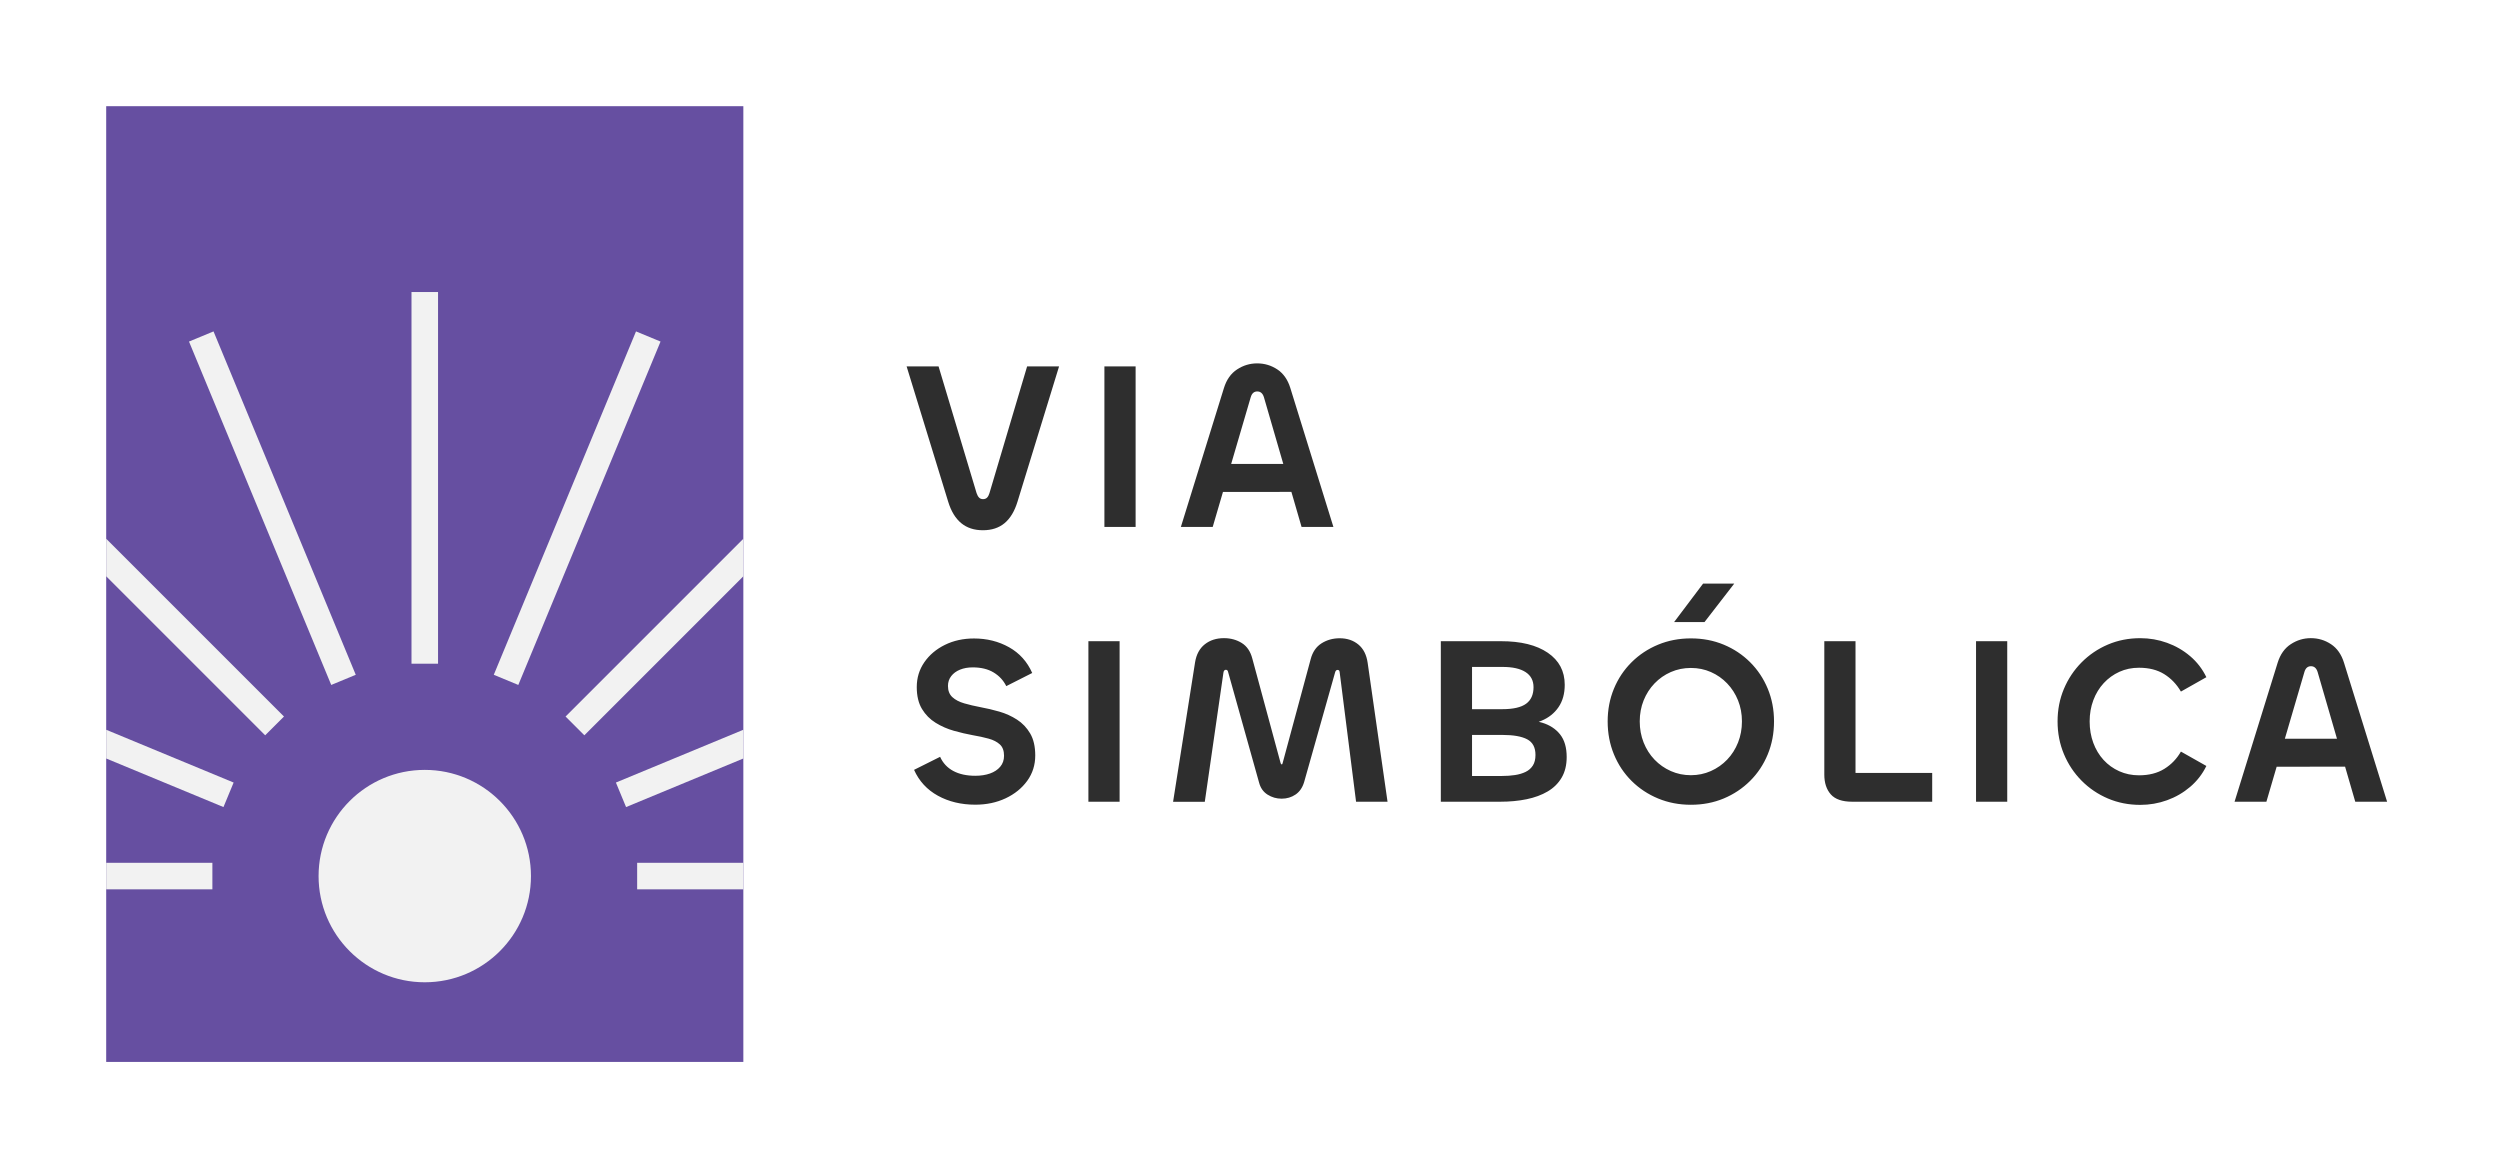
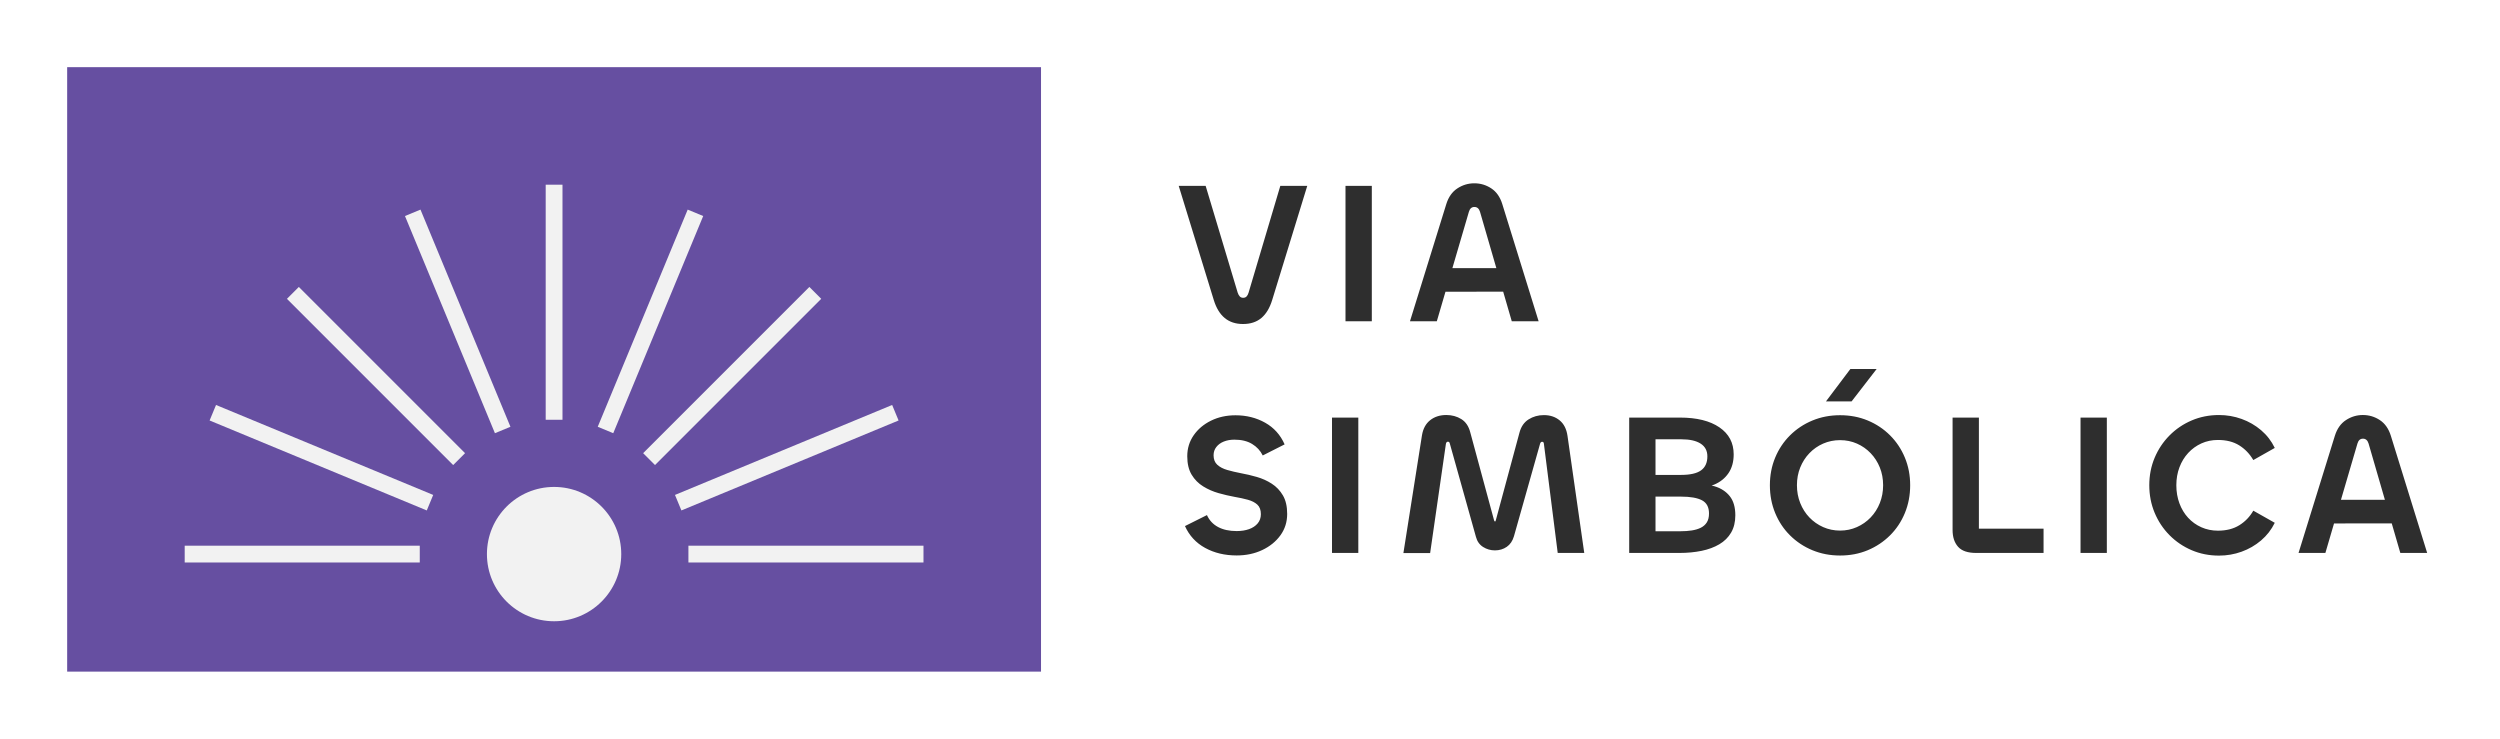
- <svg xmlns="http://www.w3.org/2000/svg" viewBox="0 0 753.352 352">
-   <defs>
-     <clipPath id="placa">
-       <rect width="192" height="288" />
-     </clipPath>
-   </defs>
+ <svg xmlns="http://www.w3.org/2000/svg" viewBox="0 0 1191.14 352">
  <g transform="translate(32 32)">
-     <rect width="192" height="288" fill="#664FA1" />
-     <g clip-path="url(#placa)">
-       <g fill="#F2F2F2" transform="translate(96 232)">
-         <rect x="-4" y="-176" width="8" height="112" transform="rotate(0)" />
-         <rect x="-4" y="-176" width="8" height="112" transform="rotate(22.5)" />
-         <rect x="-4" y="-176" width="8" height="112" transform="rotate(-22.5)" />
-         <rect x="-4" y="-176" width="8" height="112" transform="rotate(45)" />
-         <rect x="-4" y="-176" width="8" height="112" transform="rotate(-45)" />
-         <rect x="-4" y="-176" width="8" height="112" transform="rotate(67.5)" />
-         <rect x="-4" y="-176" width="8" height="112" transform="rotate(-67.5)" />
-         <rect x="-4" y="-176" width="8" height="112" transform="rotate(90)" />
-         <rect x="-4" y="-176" width="8" height="112" transform="rotate(-90)" />
-         <circle r="32" />
-       </g>
+     <rect width="464" height="288" fill="#664FA1" />
+     <g fill="#F2F2F2" transform="translate(232 232)">
+       <rect x="-4" y="-176" width="8" height="112" transform="rotate(0)" />
+       <rect x="-4" y="-176" width="8" height="112" transform="rotate(22.5)" />
+       <rect x="-4" y="-176" width="8" height="112" transform="rotate(-22.5)" />
+       <rect x="-4" y="-176" width="8" height="112" transform="rotate(45)" />
+       <rect x="-4" y="-176" width="8" height="112" transform="rotate(-45)" />
+       <rect x="-4" y="-176" width="8" height="112" transform="rotate(67.5)" />
+       <rect x="-4" y="-176" width="8" height="112" transform="rotate(-67.5)" />
+       <rect x="-4" y="-176" width="8" height="112" transform="rotate(90)" />
+       <rect x="-4" y="-176" width="8" height="112" transform="rotate(-90)" />
+       <circle r="32" />
    </g>
  </g>
  <g fill="#2E2E2E">
-     <path transform="translate(272 158.792)" d="M24.185 0.99Q20.235 0.99 17.643 -1.154Q15.051 -3.298 13.733 -7.586L1.202 -48.373H10.828L22.286 -10.187Q22.585 -9.298 23.045 -8.838Q23.506 -8.378 24.225 -8.378Q24.984 -8.378 25.441 -8.838Q25.898 -9.298 26.164 -10.187L37.51 -48.373H47.137L34.605 -7.586Q33.288 -3.298 30.731 -1.154Q28.175 0.99 24.185 0.99Z M60.803 -48.373H70.207V0H60.803Z M121.281 -10.571 93.19 -10.539V-18.987H121.281ZM83.843 0 96.824 -41.867Q97.998 -45.651 100.783 -47.471Q103.568 -49.292 106.827 -49.292Q110.157 -49.292 112.907 -47.471Q115.656 -45.651 116.829 -41.867L129.811 0H120.216L108.867 -39.112Q108.327 -40.835 106.866 -40.835Q105.406 -40.835 104.899 -39.112L93.437 0Z" />
-     <path transform="translate(272 241.592)" d="M21.906 0.893Q15.545 0.893 10.639 -1.802Q5.734 -4.496 3.441 -9.605L11.292 -13.531Q12.559 -10.716 15.266 -9.267Q17.972 -7.819 21.906 -7.819Q24.386 -7.819 26.321 -8.503Q28.255 -9.186 29.407 -10.541Q30.558 -11.896 30.558 -13.857Q30.558 -16.106 29.302 -17.263Q28.046 -18.42 25.908 -19.01Q23.771 -19.601 21.118 -20.05Q18.382 -20.547 15.448 -21.375Q12.513 -22.203 9.952 -23.782Q7.39 -25.361 5.824 -27.962Q4.258 -30.563 4.258 -34.559Q4.258 -38.732 6.544 -42.037Q8.83 -45.342 12.738 -47.268Q16.647 -49.194 21.496 -49.194Q27.354 -49.194 32.074 -46.548Q36.794 -43.902 39.048 -38.793L31.229 -34.836Q29.962 -37.412 27.424 -38.947Q24.887 -40.483 21.114 -40.483Q18.98 -40.483 17.301 -39.803Q15.623 -39.123 14.642 -37.856Q13.661 -36.589 13.661 -34.902Q13.661 -32.724 14.993 -31.508Q16.325 -30.291 18.558 -29.645Q20.791 -28.999 23.523 -28.478Q26.259 -27.981 29.134 -27.153Q32.009 -26.325 34.459 -24.746Q36.909 -23.167 38.435 -20.57Q39.962 -17.972 39.962 -13.936Q39.962 -9.634 37.544 -6.297Q35.127 -2.959 31.039 -1.033Q26.95 0.893 21.906 0.893Z M55.979 -48.373H65.383V0H55.979Z M91.051 0.032H81.496L88.131 -42.054Q88.721 -45.597 91.063 -47.444Q93.406 -49.292 96.827 -49.292Q99.834 -49.292 102.183 -47.835Q104.533 -46.379 105.379 -43.123L113.884 -11.7Q113.999 -11.258 114.204 -11.258Q114.351 -11.258 114.409 -11.34Q114.466 -11.423 114.524 -11.7L122.957 -42.94Q123.803 -46.195 126.228 -47.727Q128.653 -49.259 131.7 -49.259Q135.042 -49.259 137.328 -47.376Q139.615 -45.493 140.133 -41.838L146.12 0H136.637L131.724 -38.798Q131.699 -39.269 131.56 -39.497Q131.422 -39.726 131.048 -39.726Q130.803 -39.726 130.6 -39.53Q130.397 -39.334 130.307 -38.928L120.999 -5.965Q120.257 -3.438 118.419 -2.177Q116.58 -0.917 114.204 -0.917Q111.899 -0.917 109.969 -2.138Q108.039 -3.358 107.409 -5.775L98.108 -38.992Q98.018 -39.431 97.847 -39.595Q97.676 -39.758 97.399 -39.758Q97.123 -39.758 96.92 -39.546Q96.716 -39.334 96.659 -38.831Z M180.095 0H162.179V-48.373H180.322Q189.311 -48.373 194.414 -44.888Q199.517 -41.403 199.517 -35.236Q199.517 -31.244 197.654 -28.508Q195.791 -25.772 192.511 -24.4Q189.232 -23.029 184.887 -23.029V-24.869Q189.242 -24.869 192.698 -23.82Q196.154 -22.77 198.129 -20.27Q200.104 -17.77 200.104 -13.461Q200.104 -9.85 198.599 -7.274Q197.094 -4.698 194.385 -3.1Q191.676 -1.501 188.037 -0.751Q184.397 0 180.095 0ZM171.583 -20.13V-7.757H180.556Q182.708 -7.757 184.533 -8.038Q186.357 -8.319 187.744 -8.997Q189.132 -9.676 189.916 -10.914Q190.7 -12.151 190.7 -14.105Q190.7 -17.478 188.214 -18.804Q185.727 -20.13 180.686 -20.13ZM171.583 -40.616V-27.887H180.686Q185.63 -27.887 187.872 -29.525Q190.114 -31.162 190.114 -34.512Q190.114 -37.517 187.714 -39.067Q185.313 -40.616 180.815 -40.616Z M237.535 0.918Q232.225 0.918 227.658 -0.974Q223.092 -2.865 219.664 -6.269Q216.237 -9.673 214.345 -14.269Q212.454 -18.864 212.454 -24.199Q212.454 -29.502 214.345 -34.065Q216.237 -38.628 219.664 -42.032Q223.092 -45.436 227.658 -47.328Q232.225 -49.22 237.535 -49.22Q242.885 -49.22 247.432 -47.328Q251.979 -45.436 255.39 -42.032Q258.801 -38.628 260.693 -34.065Q262.585 -29.502 262.585 -24.199Q262.585 -18.864 260.693 -14.269Q258.801 -9.673 255.374 -6.269Q251.946 -2.865 247.416 -0.974Q242.885 0.918 237.535 0.918ZM237.535 -7.992Q240.735 -7.992 243.546 -9.239Q246.357 -10.486 248.463 -12.683Q250.568 -14.881 251.743 -17.836Q252.918 -20.791 252.918 -24.199Q252.918 -27.615 251.743 -30.534Q250.568 -33.453 248.463 -35.65Q246.357 -37.848 243.562 -39.079Q240.767 -40.31 237.535 -40.31Q234.303 -40.31 231.492 -39.079Q228.681 -37.848 226.576 -35.65Q224.47 -33.453 223.295 -30.534Q222.12 -27.615 222.12 -24.199Q222.12 -20.791 223.295 -17.836Q224.47 -14.881 226.576 -12.683Q228.681 -10.486 231.492 -9.239Q234.303 -7.992 237.535 -7.992ZM241.644 -54.147H232.486L241.209 -65.726H250.598Z M287.143 -48.373V-8.68H310.249V0H286.152Q281.65 0 279.695 -2.215Q277.739 -4.43 277.739 -8.182V-48.373Z M323.459 -48.373H332.863V0H323.459Z M372.949 0.951Q367.704 0.951 363.189 -0.977Q358.675 -2.905 355.264 -6.345Q351.853 -9.785 349.941 -14.36Q348.03 -18.936 348.03 -24.199Q348.03 -29.463 349.941 -34.006Q351.853 -38.549 355.264 -41.989Q358.675 -45.429 363.189 -47.357Q367.704 -49.284 372.949 -49.284Q377.14 -49.284 381.014 -47.889Q384.888 -46.494 387.982 -43.864Q391.076 -41.234 392.869 -37.526L385.201 -33.193Q383.269 -36.512 380.172 -38.443Q377.075 -40.374 372.568 -40.374Q369.361 -40.374 366.658 -39.147Q363.955 -37.92 361.941 -35.742Q359.927 -33.565 358.812 -30.61Q357.696 -27.655 357.696 -24.199Q357.696 -20.712 358.795 -17.74Q359.895 -14.769 361.889 -12.592Q363.883 -10.414 366.622 -9.187Q369.361 -7.96 372.568 -7.96Q377.075 -7.96 380.211 -9.91Q383.348 -11.861 385.201 -15.108L392.869 -10.776Q391.076 -7.107 387.982 -4.473Q384.888 -1.84 381.014 -0.445Q377.14 0.951 372.949 0.951Z M438.801 -10.571 410.71 -10.539V-18.987H438.801ZM401.363 0 414.344 -41.867Q415.518 -45.651 418.303 -47.471Q421.088 -49.292 424.347 -49.292Q427.677 -49.292 430.427 -47.471Q433.176 -45.651 434.349 -41.867L447.331 0H437.736L426.387 -39.112Q425.847 -40.835 424.386 -40.835Q422.926 -40.835 422.419 -39.112L410.957 0Z" />
+     <path transform="translate(560 153.056)" d="M32.247 1.32Q26.98 1.32 23.524 -1.539Q20.068 -4.397 18.311 -10.115L1.602 -64.498H14.438L29.715 -13.583Q30.113 -12.398 30.727 -11.784Q31.341 -11.17 32.3 -11.17Q33.312 -11.17 33.921 -11.784Q34.53 -12.398 34.885 -13.583L50.013 -64.498H62.849L46.141 -10.115Q44.384 -4.397 40.975 -1.539Q37.567 1.32 32.247 1.32Z M81.071 -64.498H93.609V0H81.071Z M161.708 -14.094 124.254 -14.051V-25.317H161.708ZM111.791 0 129.099 -55.823Q130.664 -60.868 134.378 -63.295Q138.091 -65.722 142.436 -65.722Q146.876 -65.722 150.542 -63.295Q154.208 -60.868 155.773 -55.823L173.081 0H160.288L145.156 -52.149Q144.436 -54.447 142.489 -54.447Q140.541 -54.447 139.865 -52.149L124.583 0Z" />
+     <path transform="translate(560 263.456)" d="M29.209 1.191Q20.726 1.191 14.186 -2.402Q7.646 -5.995 4.588 -12.807L15.056 -18.041Q16.745 -14.288 20.354 -12.357Q23.963 -10.425 29.209 -10.425Q32.515 -10.425 35.094 -11.337Q37.673 -12.248 39.209 -14.055Q40.745 -15.861 40.745 -18.476Q40.745 -21.475 39.07 -23.018Q37.395 -24.56 34.545 -25.347Q31.694 -26.134 28.157 -26.734Q24.509 -27.396 20.597 -28.5Q16.685 -29.604 13.269 -31.709Q9.854 -33.814 7.765 -37.282Q5.677 -40.751 5.677 -46.079Q5.677 -51.643 8.725 -56.049Q11.774 -60.456 16.985 -63.024Q22.195 -65.593 28.662 -65.593Q36.472 -65.593 42.765 -62.064Q49.059 -58.536 52.064 -51.725L41.639 -46.447Q39.949 -49.883 36.566 -51.93Q33.183 -53.977 28.153 -53.977Q25.307 -53.977 23.069 -53.07Q20.83 -52.163 19.523 -50.475Q18.215 -48.786 18.215 -46.535Q18.215 -43.632 19.991 -42.011Q21.766 -40.389 24.744 -39.527Q27.722 -38.666 31.365 -37.97Q35.013 -37.308 38.846 -36.204Q42.679 -35.1 45.945 -32.995Q49.212 -30.89 51.247 -27.426Q53.283 -23.963 53.283 -18.582Q53.283 -12.845 50.059 -8.396Q46.836 -3.946 41.385 -1.377Q35.934 1.191 29.209 1.191Z M74.639 -64.498H87.177V0H74.639Z M121.401 0.043H108.661L117.508 -56.072Q118.295 -60.796 121.418 -63.259Q124.541 -65.722 129.102 -65.722Q133.111 -65.722 136.244 -63.78Q139.377 -61.838 140.505 -57.498L151.845 -15.599Q151.999 -15.01 152.272 -15.01Q152.468 -15.01 152.545 -15.12Q152.621 -15.23 152.698 -15.599L163.943 -57.253Q165.071 -61.593 168.304 -63.636Q171.538 -65.679 175.6 -65.679Q180.055 -65.679 183.104 -63.168Q186.153 -60.657 186.844 -55.784L194.826 0H182.183L175.632 -51.731Q175.598 -52.359 175.414 -52.663Q175.229 -52.968 174.731 -52.968Q174.405 -52.968 174.134 -52.706Q173.863 -52.445 173.743 -51.904L161.332 -7.954Q160.343 -4.583 157.892 -2.903Q155.441 -1.223 152.272 -1.223Q149.199 -1.223 146.625 -2.85Q144.052 -4.478 143.212 -7.699L130.81 -51.99Q130.69 -52.575 130.463 -52.793Q130.235 -53.011 129.866 -53.011Q129.497 -53.011 129.226 -52.728Q128.955 -52.445 128.879 -51.774Z M240.127 0H216.239V-64.498H240.429Q252.415 -64.498 259.219 -59.851Q266.023 -55.204 266.023 -46.982Q266.023 -41.659 263.539 -38.011Q261.055 -34.363 256.682 -32.534Q252.309 -30.705 246.516 -30.705V-33.159Q252.323 -33.159 256.931 -31.76Q261.539 -30.361 264.172 -27.027Q266.805 -23.693 266.805 -17.948Q266.805 -13.133 264.799 -9.699Q262.792 -6.265 259.181 -4.133Q255.569 -2.002 250.716 -1.001Q245.863 0 240.127 0ZM228.777 -26.84V-10.343H240.741Q243.611 -10.343 246.044 -10.718Q248.476 -11.092 250.326 -11.996Q252.175 -12.901 253.221 -14.551Q254.267 -16.202 254.267 -18.807Q254.267 -23.303 250.952 -25.071Q247.636 -26.84 240.914 -26.84ZM228.777 -54.155V-37.183H240.914Q247.507 -37.183 250.496 -39.366Q253.485 -41.549 253.485 -46.017Q253.485 -50.023 250.285 -52.089Q247.085 -54.155 241.087 -54.155Z M316.714 1.224Q309.633 1.224 303.545 -1.298Q297.456 -3.821 292.886 -8.359Q288.316 -12.897 285.794 -19.025Q283.271 -25.152 283.271 -32.266Q283.271 -39.336 285.794 -45.42Q288.316 -51.504 292.886 -56.043Q297.456 -60.581 303.545 -63.104Q309.633 -65.626 316.714 -65.626Q323.847 -65.626 329.909 -63.104Q335.972 -60.581 340.52 -56.043Q345.068 -51.504 347.59 -45.42Q350.113 -39.336 350.113 -32.266Q350.113 -25.152 347.59 -19.025Q345.068 -12.897 340.498 -8.359Q335.929 -3.821 329.888 -1.298Q323.847 1.224 316.714 1.224ZM316.714 -10.656Q320.98 -10.656 324.728 -12.319Q328.476 -13.982 331.283 -16.911Q334.091 -19.841 335.658 -23.781Q337.224 -27.721 337.224 -32.266Q337.224 -36.82 335.658 -40.712Q334.091 -44.604 331.283 -47.534Q328.476 -50.464 324.75 -52.105Q321.023 -53.746 316.714 -53.746Q312.404 -53.746 308.656 -52.105Q304.908 -50.464 302.101 -47.534Q299.294 -44.604 297.727 -40.712Q296.16 -36.82 296.16 -32.266Q296.16 -27.721 297.727 -23.781Q299.294 -19.841 302.101 -16.911Q304.908 -13.982 308.656 -12.319Q312.404 -10.656 316.714 -10.656ZM322.193 -72.196H309.981L321.612 -87.635H334.131Z M382.857 -64.498V-11.573H413.666V0H381.536Q375.533 0 372.926 -2.953Q370.319 -5.906 370.319 -10.91V-64.498Z M431.279 -64.498H443.817V0H431.279Z M497.266 1.267Q490.272 1.267 484.253 -1.303Q478.233 -3.873 473.685 -8.46Q469.137 -13.046 466.588 -19.147Q464.039 -25.248 464.039 -32.266Q464.039 -39.283 466.588 -45.341Q469.137 -51.399 473.685 -55.985Q478.233 -60.572 484.253 -63.142Q490.272 -65.712 497.266 -65.712Q502.853 -65.712 508.018 -63.852Q513.183 -61.992 517.309 -58.486Q521.435 -54.979 523.825 -50.035L513.602 -44.258Q511.025 -48.683 506.895 -51.258Q502.766 -53.832 496.757 -53.832Q492.481 -53.832 488.877 -52.196Q485.273 -50.56 482.588 -47.656Q479.903 -44.753 478.415 -40.813Q476.928 -36.873 476.928 -32.266Q476.928 -27.615 478.394 -23.654Q479.86 -19.692 482.518 -16.789Q485.177 -13.886 488.829 -12.249Q492.481 -10.613 496.757 -10.613Q502.766 -10.613 506.948 -13.214Q511.131 -15.815 513.602 -20.144L523.825 -14.367Q521.435 -9.476 517.309 -5.964Q513.183 -2.453 508.018 -0.593Q502.853 1.267 497.266 1.267Z M585.068 -14.094 547.614 -14.051V-25.317H585.068ZM535.151 0 552.459 -55.823Q554.024 -60.868 557.738 -63.295Q561.451 -65.722 565.796 -65.722Q570.236 -65.722 573.902 -63.295Q577.568 -60.868 579.133 -55.823L596.441 0H583.648L568.516 -52.149Q567.796 -54.447 565.849 -54.447Q563.901 -54.447 563.225 -52.149L547.943 0Z" />
  </g>
</svg>
